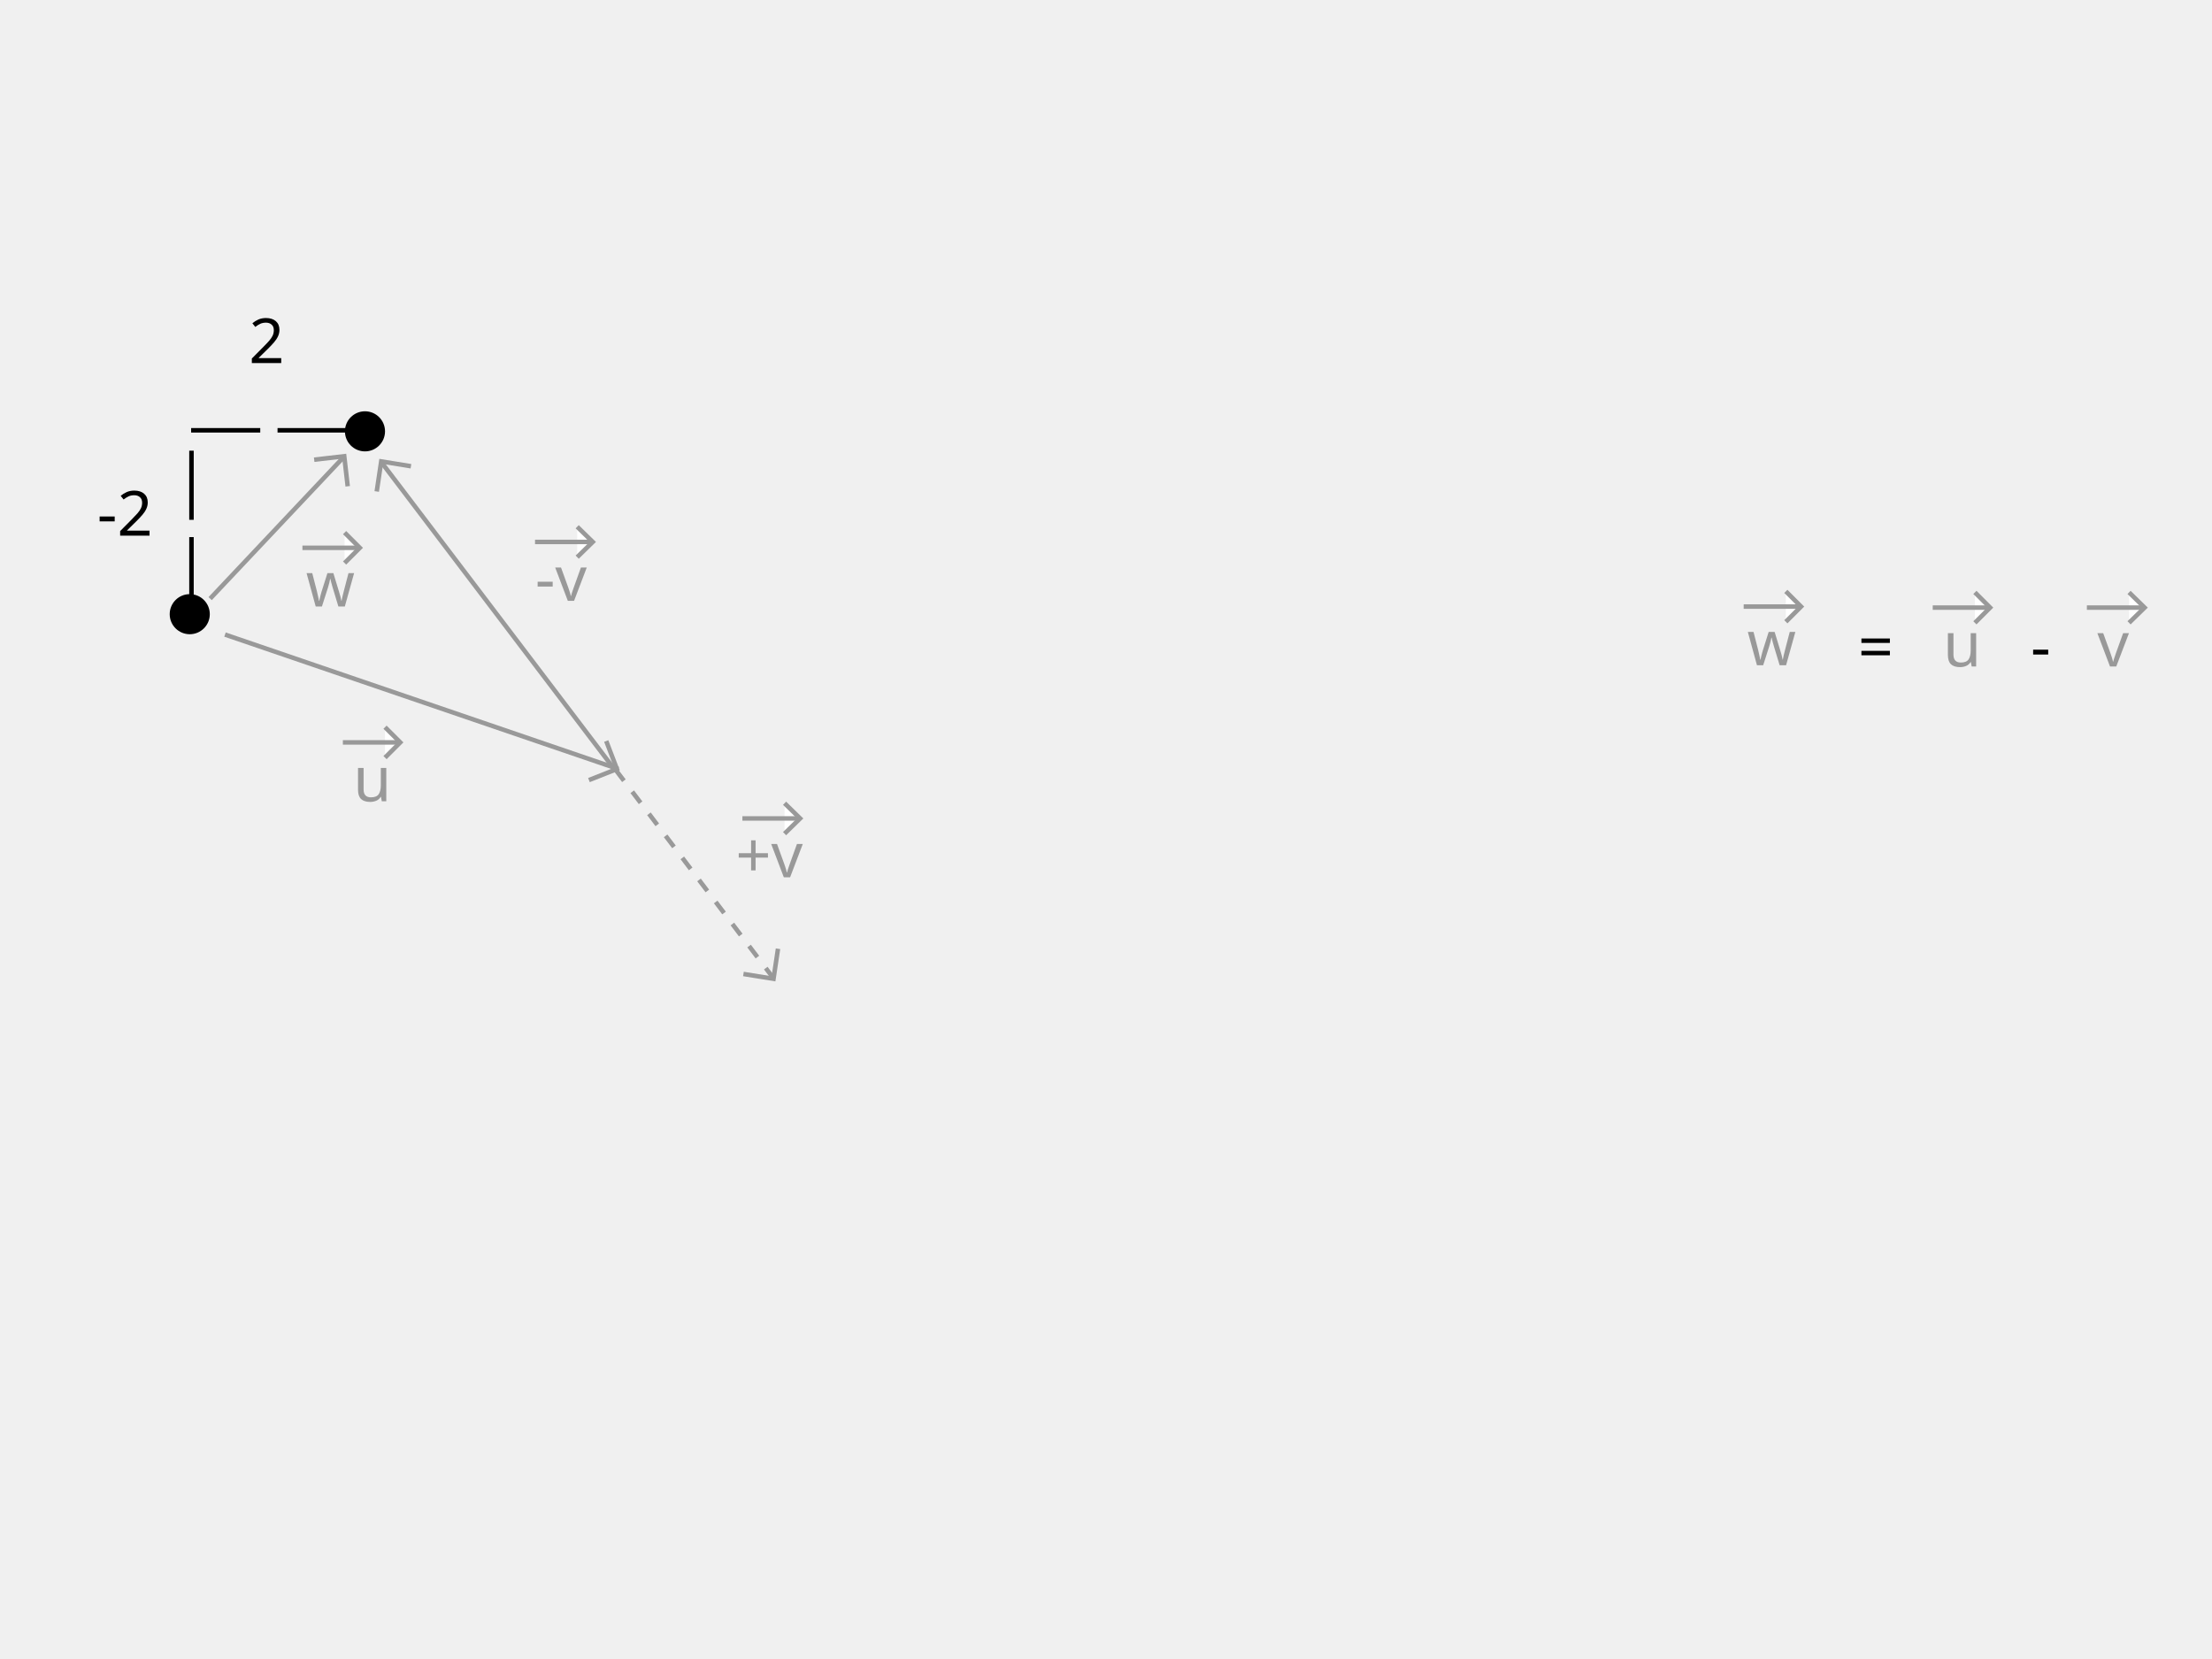
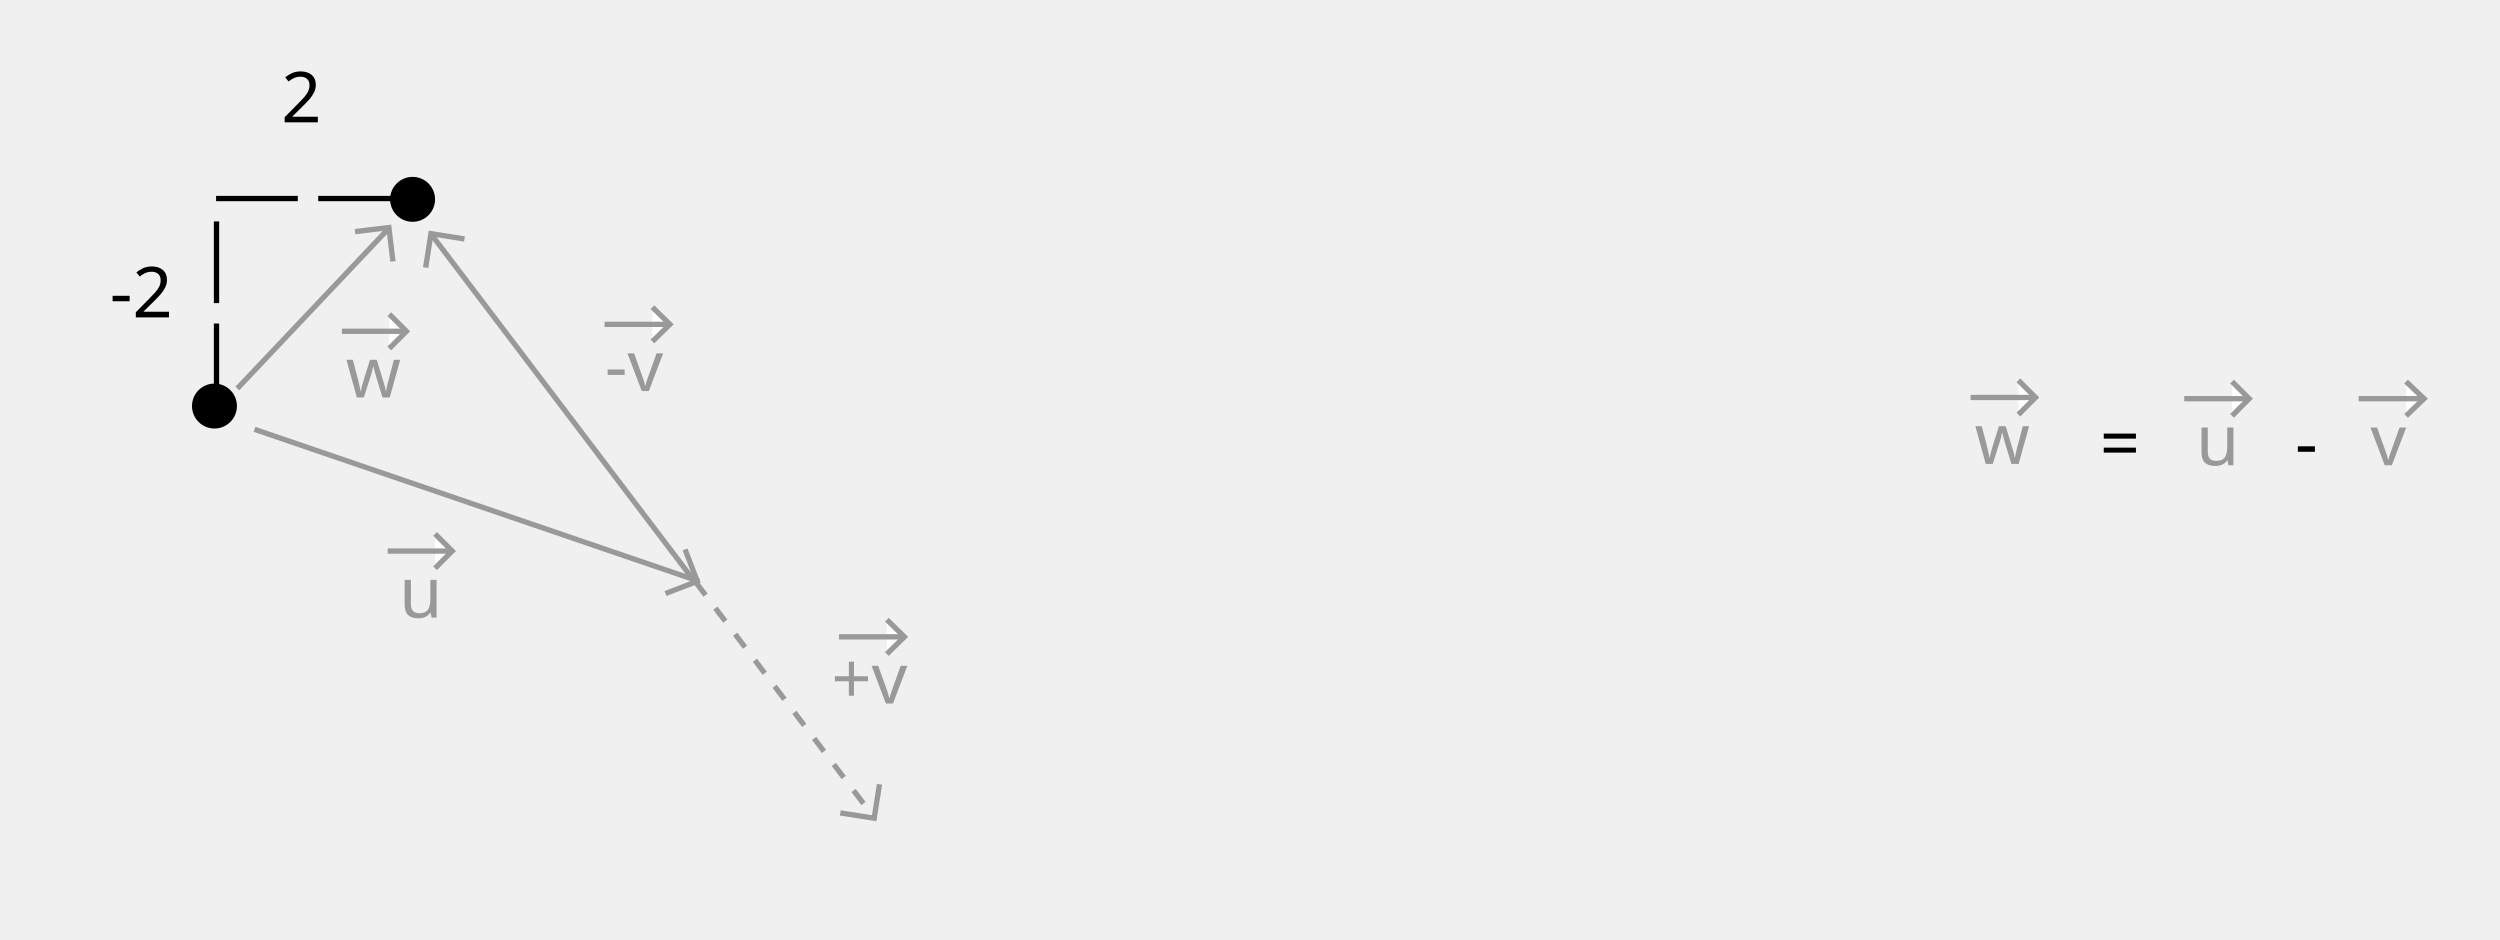
- <svg xmlns="http://www.w3.org/2000/svg" version="1.1" id="Layer_1" x="0px" y="0px" viewBox="0 0 640 480" enable-background="new 0 0 640 480" xml:space="preserve">
-   <circle cx="105.6" cy="124.8" r="5.8" />
-   <text transform="matrix(1 0 0 1 102.167 231.833)" fill="#999999" font-family="'TheSerif-HP5Plain'" font-size="18">u</text>
-   <line fill="none" stroke="#000000" stroke-width="1.3" stroke-dasharray="20,5" x1="55.3" y1="124.5" x2="103.5" y2="124.5" />
-   <line fill="none" stroke="#000000" stroke-width="1.3" stroke-dasharray="20,5" x1="55.4" y1="130.4" x2="55.4" y2="178.6" />
-   <text transform="matrix(1 0 0 1 72.0059 105.0439)" font-family="'TheSerif-HP5Plain'" font-size="18">2</text>
-   <polyline fill="#FFFFFF" stroke="#999999" stroke-width="1.3" points="111.4,210.4 115.8,214.8 111.4,219.2 " />
-   <line fill="#FFFFFF" stroke="#999999" stroke-width="1.3" x1="115.8" y1="214.8" x2="99.2" y2="214.8" />
-   <text transform="matrix(1 0 0 1 154.833 173.834)" fill="#999999" font-family="'TheSerif-HP5Plain'" font-size="18">-v</text>
-   <polyline fill="#FFFFFF" stroke="#999999" stroke-width="1.3" points="167,152.4 171.5,156.8 167,161.2 " />
-   <line fill="#FFFFFF" stroke="#999999" stroke-width="1.3" x1="171.5" y1="156.8" x2="154.8" y2="156.8" />
-   <text transform="matrix(1 0 0 1 212.833 253.834)" fill="#999999" font-family="'TheSerif-HP5Plain'" font-size="18">+v</text>
-   <polyline fill="#FFFFFF" stroke="#999999" stroke-width="1.3" points="227,232.4 231.5,236.8 227,241.2 " />
-   <line fill="#FFFFFF" stroke="#999999" stroke-width="1.3" x1="231.5" y1="236.8" x2="214.8" y2="236.8" />
-   <text transform="matrix(1 0 0 1 28.1064 154.9736)" font-family="'TheSerif-HP5Plain'" font-size="18">-2</text>
-   <circle cx="54.9" cy="177.7" r="5.8" />
-   <line fill="none" stroke="#999999" stroke-width="1.3" x1="110.4" y1="133.8" x2="177.1" y2="221.7" />
-   <line fill="none" stroke="#999999" stroke-width="1.3" stroke-dasharray="4,4" x1="178.1" y1="222.7" x2="223.6" y2="282.8" />
-   <polyline fill="none" stroke="#999999" stroke-width="1.3" points="109,142.2 110.3,133.5 118.9,134.9 " />
-   <line fill="none" stroke="#999999" stroke-width="1.3" x1="60.8" y1="173.2" x2="99.1" y2="132.6" />
-   <text transform="matrix(1 0 0 1 88.5 175.5)" fill="#999999" font-family="'TheSerif-HP5Plain'" font-size="18">w</text>
-   <polyline fill="none" stroke="#999999" stroke-width="1.3" points="90.9,133 99.6,132 100.6,140.7 " />
-   <polyline fill="#FFFFFF" stroke="#999999" stroke-width="1.3" points="99.7,154.1 104.1,158.5 99.7,162.9 " />
-   <line fill="#FFFFFF" stroke="#999999" stroke-width="1.3" x1="104.1" y1="158.5" x2="87.5" y2="158.5" />
-   <text transform="matrix(1 0 0 1 505.5 192.5)" fill="#999999" font-family="'TheSerif-HP5Plain'" font-size="18">w</text>
-   <polyline fill="#FFFFFF" stroke="#999999" stroke-width="1.3" points="516.7,171.1 521.1,175.5 516.7,179.9 " />
-   <line fill="#FFFFFF" stroke="#999999" stroke-width="1.3" x1="521.1" y1="175.5" x2="504.5" y2="175.5" />
-   <text transform="matrix(1 0 0 1 562.167 192.833)" fill="#999999" font-family="'TheSerif-HP5Plain'" font-size="18">u</text>
-   <polyline fill="#FFFFFF" stroke="#999999" stroke-width="1.3" points="571.4,171.4 575.8,175.8 571.4,180.2 " />
-   <line fill="#FFFFFF" stroke="#999999" stroke-width="1.3" x1="575.8" y1="175.8" x2="559.2" y2="175.8" />
-   <text transform="matrix(1 0 0 1 606.833 192.834)" fill="#999999" font-family="'TheSerif-HP5Plain'" font-size="18">v</text>
-   <polyline fill="#FFFFFF" stroke="#999999" stroke-width="1.3" points="616,171.4 620.5,175.8 616,180.2 " />
-   <line fill="#FFFFFF" stroke="#999999" stroke-width="1.3" x1="620.5" y1="175.8" x2="603.8" y2="175.8" />
-   <text transform="matrix(1 0 0 1 537.5503 193.5)" font-family="'TheSerif-HP5Plain'" font-size="18">=</text>
-   <text transform="matrix(1 0 0 1 587.5303 193.5)" font-family="'TheSerif-HP5Plain'" font-size="18">-</text>
-   <line fill="none" stroke="#999999" stroke-width="1.3" x1="65.1" y1="183.6" x2="178.9" y2="222.5" />
-   <polyline fill="none" stroke="#999999" stroke-width="1.3" points="175.4,214.4 178.5,222.5 170.4,225.7 " />
-   <polyline fill="none" stroke="#999999" stroke-width="1.3" points="225.1,274.5 223.8,283.2 215.1,281.8 " />
+ <svg xmlns="http://www.w3.org/2000/svg" version="1.1" id="Layer_1" x="0px" y="0px" viewBox="0 237 612 230" enable-background="new 0 237 612 230" xml:space="preserve">
+   <circle cx="101" cy="285.8" r="5.5" />
+   <text transform="matrix(1 0 0 1 97.6973 388.1904)" fill="#999999" font-family="'ArialMT'" font-size="17.212">u</text>
+   <line fill="none" stroke="#000000" stroke-width="1.3" stroke-dasharray="20,5" x1="52.9" y1="285.6" x2="99" y2="285.6" />
+   <line fill="none" stroke="#000000" stroke-width="1.3" stroke-dasharray="20,5" x1="53" y1="291.2" x2="53" y2="337.3" />
+   <text transform="matrix(1 0 0 1 68.856 266.9487)" font-family="'ArialMT'" font-size="17.212">2</text>
+   <polyline fill="#FFFFFF" stroke="#999999" stroke-width="1.3" points="106.5,367.7 110.7,371.9 106.5,376.1 " />
+   <line fill="none" stroke="#999999" stroke-width="1.3" x1="110.7" y1="371.9" x2="94.9" y2="371.9" />
+   <text transform="matrix(1 0 0 1 148.0591 332.729)" fill="#999999" font-family="'ArialMT'" font-size="17.212">-v</text>
+   <polyline fill="#FFFFFF" stroke="#999999" stroke-width="1.3" points="159.7,312.2 164,316.4 159.7,320.6 " />
+   <line fill="none" stroke="#999999" stroke-width="1.3" x1="164" y1="316.4" x2="148" y2="316.4" />
+   <text transform="matrix(1 0 0 1 203.5215 409.2295)" fill="#999999" font-family="'ArialMT'" font-size="17.212">+v</text>
+   <polyline fill="#FFFFFF" stroke="#999999" stroke-width="1.3" points="217.1,388.7 221.4,392.9 217.1,397.1 " />
+   <line fill="none" stroke="#999999" stroke-width="1.3" x1="221.4" y1="392.9" x2="205.4" y2="392.9" />
+   <text transform="matrix(1 0 0 1 26.877 314.6938)" font-family="'ArialMT'" font-size="17.212">-2</text>
+   <circle cx="52.5" cy="336.4" r="5.5" />
+   <line fill="none" stroke="#999999" stroke-width="1.3" x1="105.6" y1="294.4" x2="169.4" y2="378.5" />
+   <line fill="none" stroke="#999999" stroke-width="1.3" stroke-dasharray="4,4" x1="170.3" y1="379.5" x2="213.8" y2="436.9" />
+   <polyline fill="none" stroke="#999999" stroke-width="1.3" points="104.2,302.5 105.5,294.2 113.7,295.5 " />
+   <line fill="none" stroke="#999999" stroke-width="1.3" x1="58.1" y1="332.1" x2="94.8" y2="293.3" />
+   <text transform="matrix(1 0 0 1 84.6284 334.3223)" fill="#999999" font-family="'ArialMT'" font-size="17.212">w</text>
+   <polyline fill="none" stroke="#999999" stroke-width="1.3" points="86.9,293.7 95.2,292.7 96.2,301 " />
+   <polyline fill="#FFFFFF" stroke="#999999" stroke-width="1.3" points="95.3,313.9 99.5,318.1 95.3,322.3 " />
+   <line fill="none" stroke="#999999" stroke-width="1.3" x1="99.5" y1="318.1" x2="83.7" y2="318.1" />
+   <text transform="matrix(1 0 0 1 483.3848 350.5786)" fill="#999999" font-family="'ArialMT'" font-size="17.212">w</text>
+   <polyline fill="#FFFFFF" stroke="#999999" stroke-width="1.3" points="494.1,330.1 498.3,334.3 494.1,338.5 " />
+   <line fill="none" stroke="#999999" stroke-width="1.3" x1="498.3" y1="334.3" x2="482.4" y2="334.3" />
+   <text transform="matrix(1 0 0 1 537.5723 350.897)" fill="#999999" font-family="'ArialMT'" font-size="17.212">u</text>
+   <polyline fill="#FFFFFF" stroke="#999999" stroke-width="1.3" points="546.4,330.4 550.6,334.6 546.4,338.8 " />
+   <line fill="none" stroke="#999999" stroke-width="1.3" x1="550.6" y1="334.6" x2="534.7" y2="334.6" />
+   <text transform="matrix(1 0 0 1 580.2842 350.8979)" fill="#999999" font-family="'ArialMT'" font-size="17.212">v</text>
+   <polyline fill="#FFFFFF" stroke="#999999" stroke-width="1.3" points="589,330.4 593.4,334.6 589,338.8 " />
+   <line fill="none" stroke="#999999" stroke-width="1.3" x1="593.4" y1="334.6" x2="577.4" y2="334.6" />
+   <text transform="matrix(1 0 0 1 514.0322 351.5347)" font-family="'ArialMT'" font-size="17.212">=</text>
+   <text transform="matrix(1 0 0 1 561.8262 351.5347)" font-family="'ArialMT'" font-size="17.212">-</text>
+   <line fill="none" stroke="#999999" stroke-width="1.3" x1="62.3" y1="342.1" x2="171.1" y2="379.3" />
+   <polyline fill="none" stroke="#999999" stroke-width="1.3" points="167.7,371.5 170.7,379.3 162.9,382.3 " />
+   <polyline fill="none" stroke="#999999" stroke-width="1.3" points="215.3,429 214,437.3 205.7,436 " />
</svg>
